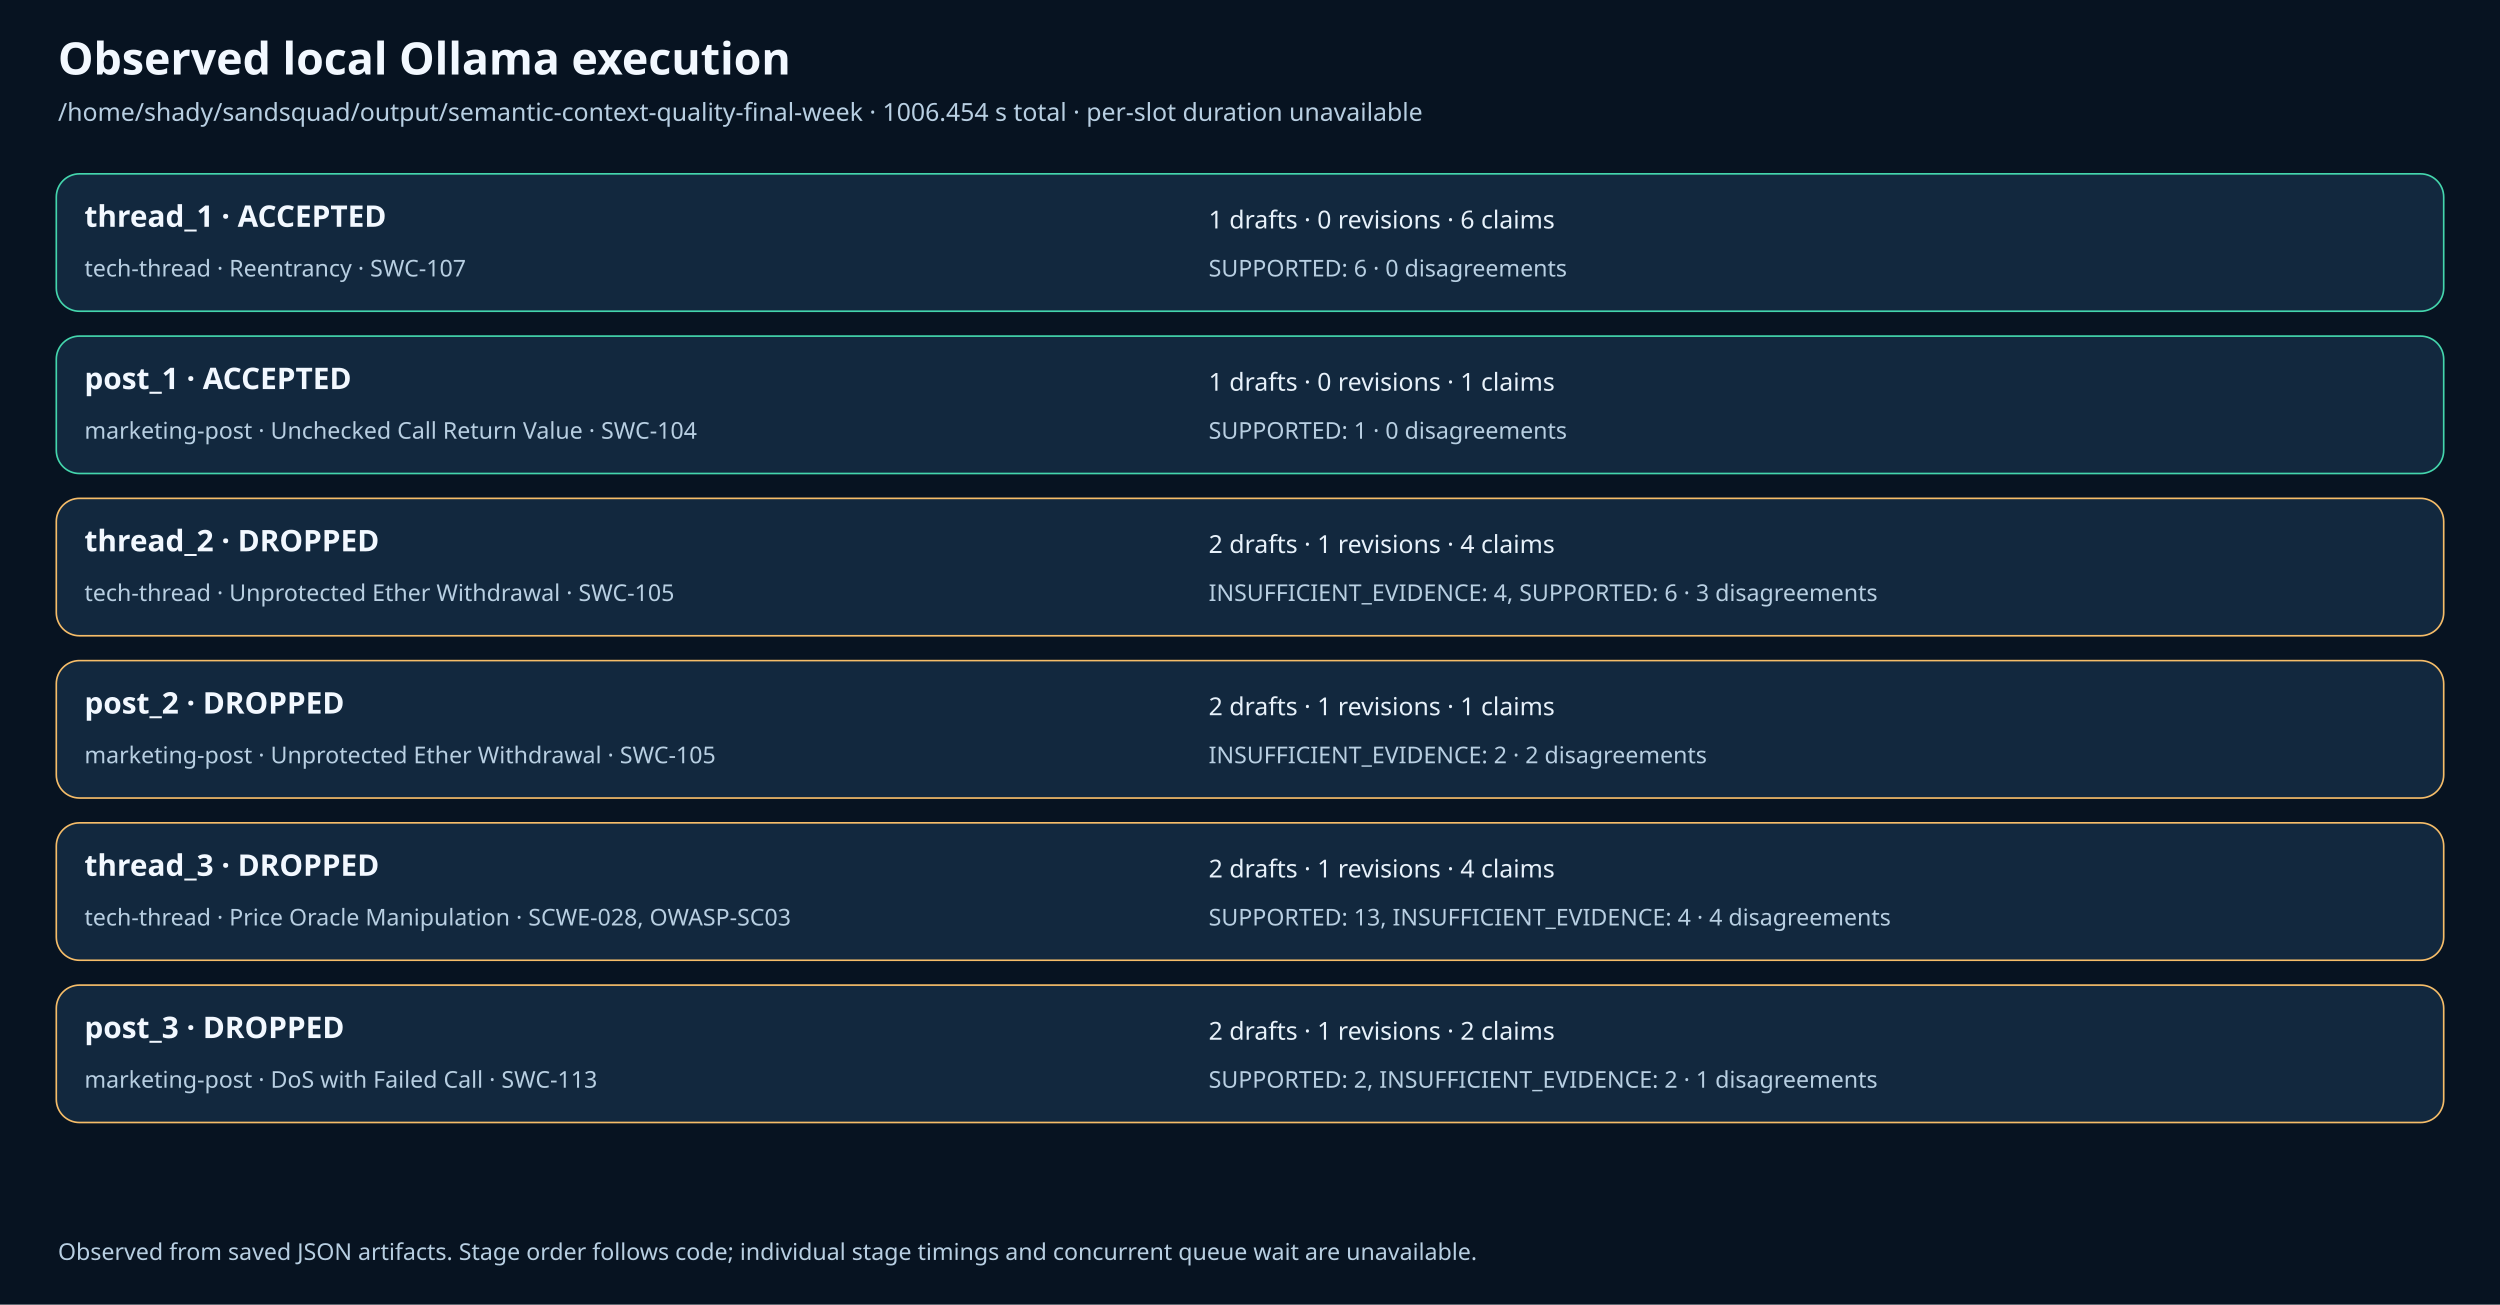
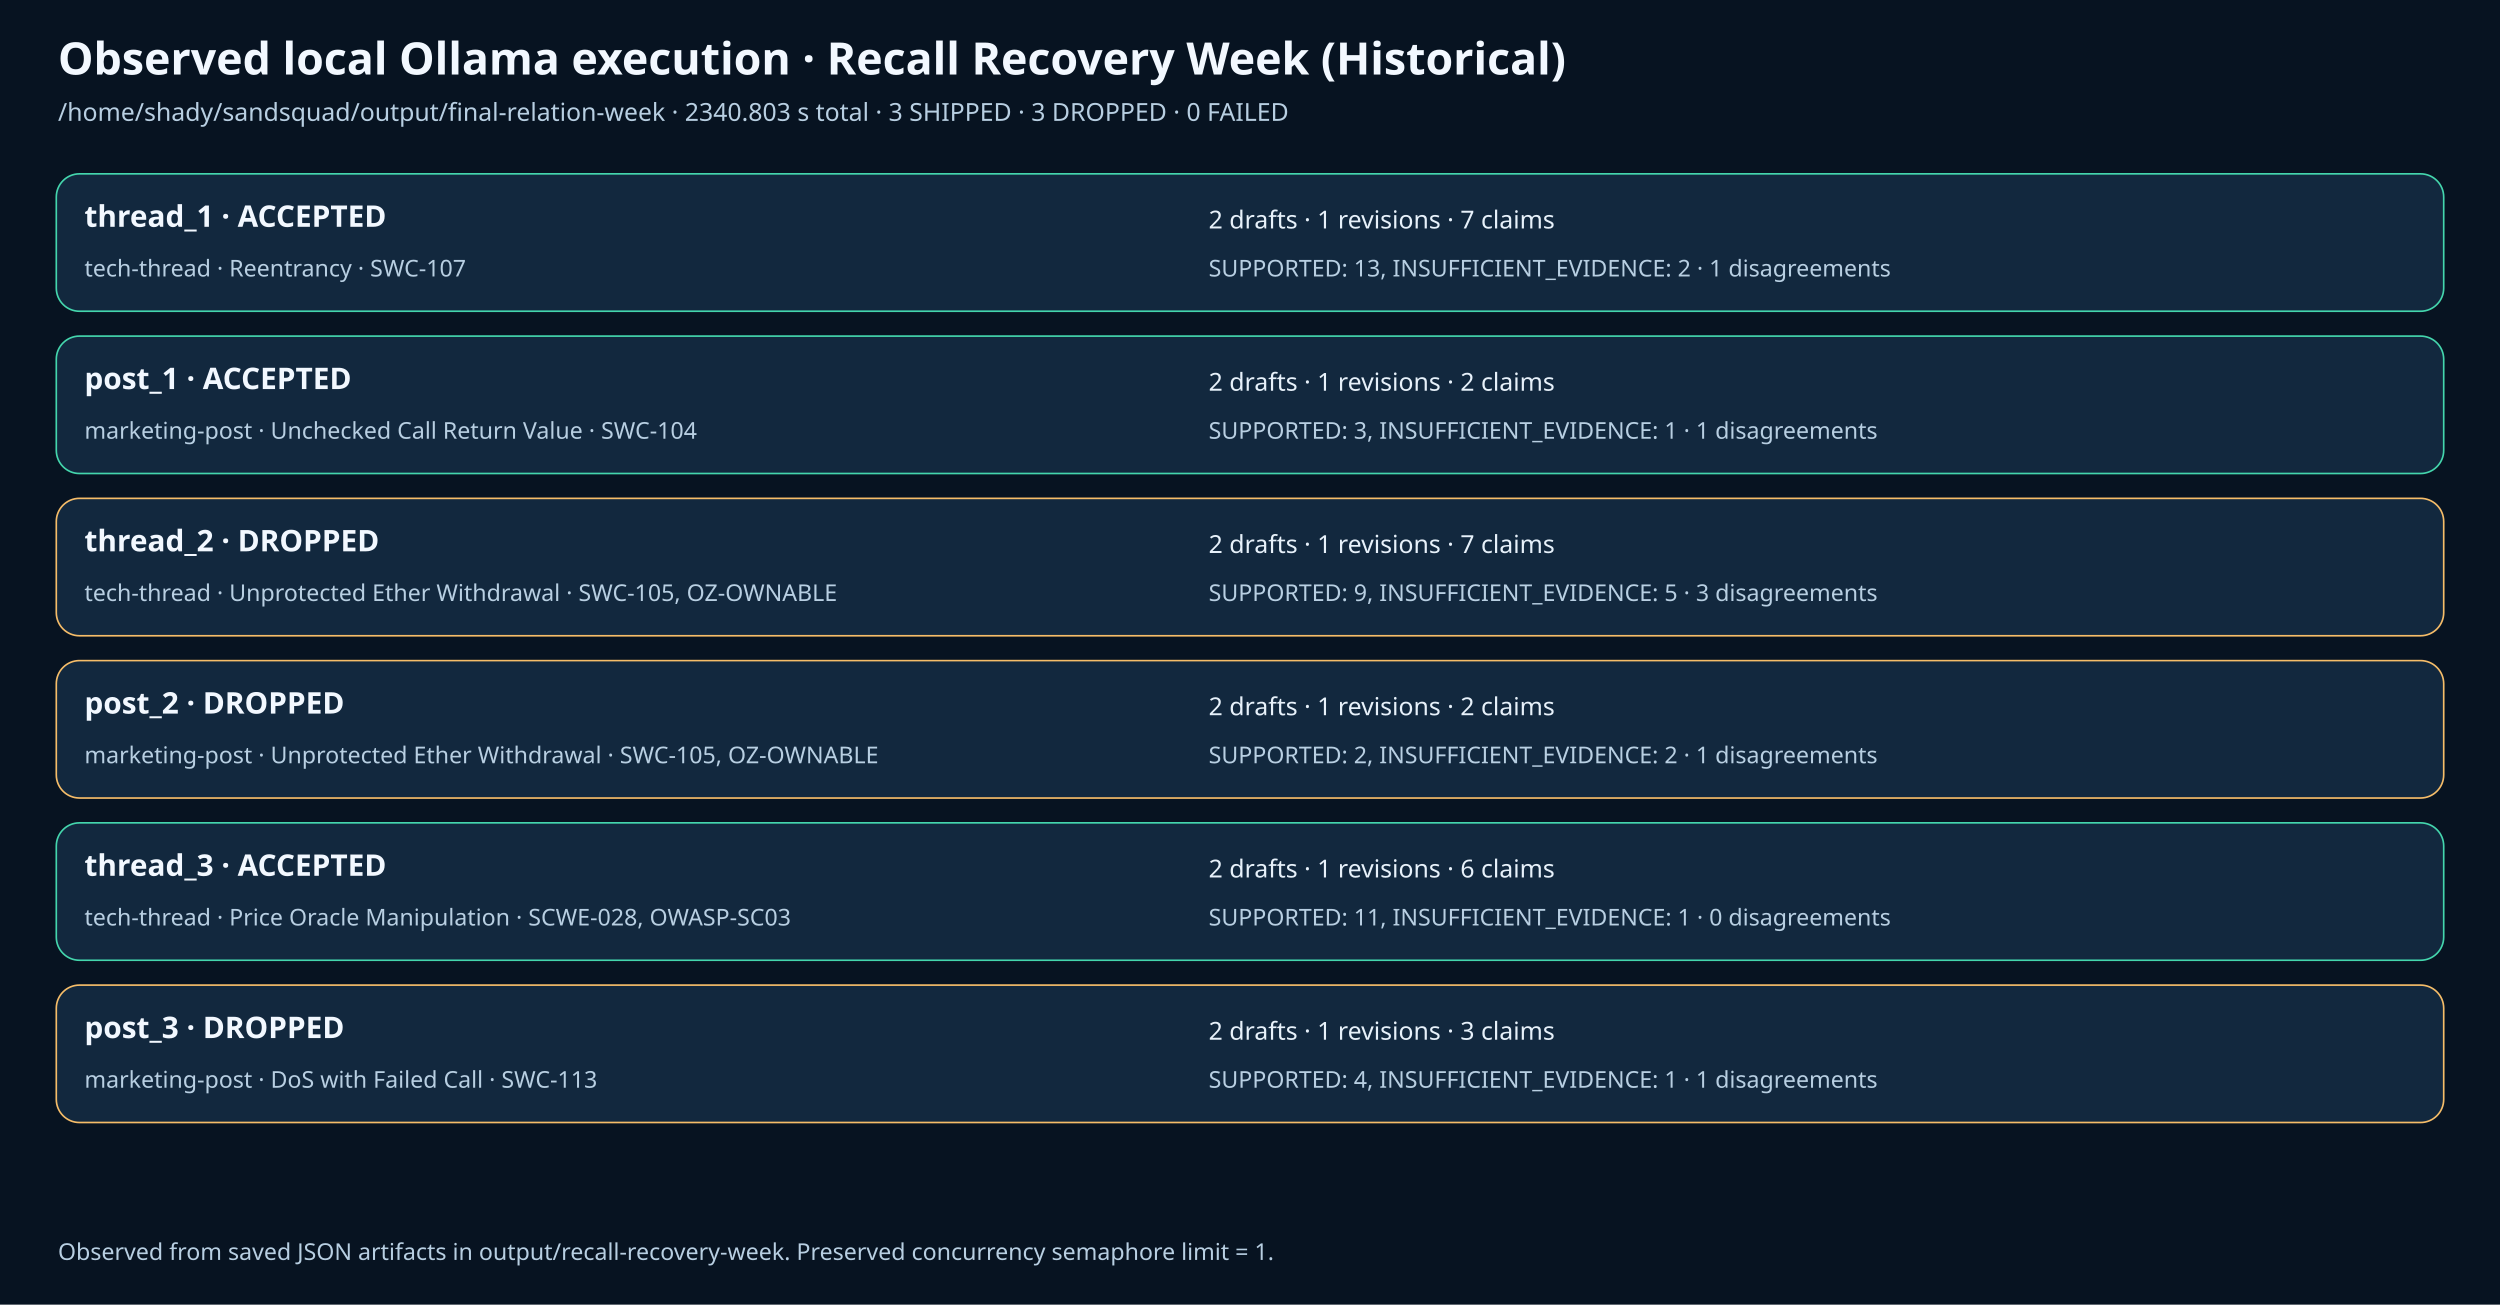
<svg xmlns="http://www.w3.org/2000/svg" viewBox="0 0 1510 788" role="img" aria-label="Observed six-slot final run">
  <rect width="1510" height="788" fill="#071321" />
-   <text x="35" y="45" fill="#f2f8ff" font-family="system-ui" font-size="27" font-weight="700">Observed local Ollama execution</text>
-   <text x="35" y="73" fill="#b8cfe2" font-family="system-ui" font-size="15">/home/shady/sandsquad/output/semantic-context-quality-final-week · 1006.454 s total · per-slot duration unavailable</text>
+   <text x="35" y="45" fill="#f2f8ff" font-family="system-ui" font-size="27" font-weight="700">Observed local Ollama execution · Recall Recovery Week (Historical)</text>
+   <text x="35" y="73" fill="#b8cfe2" font-family="system-ui" font-size="15">/home/shady/sandsquad/output/final-relation-week · 2340.803 s total · 3 SHIPPED · 3 DROPPED · 0 FAILED</text>
  <rect x="34" y="105" width="1442" height="83" rx="14" fill="#12283e" stroke="#44d6ad" />
  <text x="51" y="137" fill="#f2f8ff" font-family="system-ui" font-size="18" font-weight="700">thread_1 · ACCEPTED</text>
  <text x="51" y="167" fill="#b8cfe2" font-family="system-ui" font-size="14">tech-thread · Reentrancy · SWC-107</text>
-   <text x="730" y="138" fill="#e7f1fa" font-family="system-ui" font-size="15">1 drafts · 0 revisions · 6 claims</text>
-   <text x="730" y="167" fill="#b8cfe2" font-family="system-ui" font-size="14">SUPPORTED: 6 · 0 disagreements</text>
+   <text x="730" y="138" fill="#e7f1fa" font-family="system-ui" font-size="15">2 drafts · 1 revisions · 7 claims</text>
+   <text x="730" y="167" fill="#b8cfe2" font-family="system-ui" font-size="14">SUPPORTED: 13, INSUFFICIENT_EVIDENCE: 2 · 1 disagreements</text>
  <rect x="34" y="203" width="1442" height="83" rx="14" fill="#12283e" stroke="#44d6ad" />
  <text x="51" y="235" fill="#f2f8ff" font-family="system-ui" font-size="18" font-weight="700">post_1 · ACCEPTED</text>
  <text x="51" y="265" fill="#b8cfe2" font-family="system-ui" font-size="14">marketing-post · Unchecked Call Return Value · SWC-104</text>
-   <text x="730" y="236" fill="#e7f1fa" font-family="system-ui" font-size="15">1 drafts · 0 revisions · 1 claims</text>
-   <text x="730" y="265" fill="#b8cfe2" font-family="system-ui" font-size="14">SUPPORTED: 1 · 0 disagreements</text>
+   <text x="730" y="236" fill="#e7f1fa" font-family="system-ui" font-size="15">2 drafts · 1 revisions · 2 claims</text>
+   <text x="730" y="265" fill="#b8cfe2" font-family="system-ui" font-size="14">SUPPORTED: 3, INSUFFICIENT_EVIDENCE: 1 · 1 disagreements</text>
  <rect x="34" y="301" width="1442" height="83" rx="14" fill="#12283e" stroke="#f6bd69" />
  <text x="51" y="333" fill="#f2f8ff" font-family="system-ui" font-size="18" font-weight="700">thread_2 · DROPPED</text>
-   <text x="51" y="363" fill="#b8cfe2" font-family="system-ui" font-size="14">tech-thread · Unprotected Ether Withdrawal · SWC-105</text>
-   <text x="730" y="334" fill="#e7f1fa" font-family="system-ui" font-size="15">2 drafts · 1 revisions · 4 claims</text>
-   <text x="730" y="363" fill="#b8cfe2" font-family="system-ui" font-size="14">INSUFFICIENT_EVIDENCE: 4, SUPPORTED: 6 · 3 disagreements</text>
+   <text x="51" y="363" fill="#b8cfe2" font-family="system-ui" font-size="14">tech-thread · Unprotected Ether Withdrawal · SWC-105, OZ-OWNABLE</text>
+   <text x="730" y="334" fill="#e7f1fa" font-family="system-ui" font-size="15">2 drafts · 1 revisions · 7 claims</text>
+   <text x="730" y="363" fill="#b8cfe2" font-family="system-ui" font-size="14">SUPPORTED: 9, INSUFFICIENT_EVIDENCE: 5 · 3 disagreements</text>
  <rect x="34" y="399" width="1442" height="83" rx="14" fill="#12283e" stroke="#f6bd69" />
  <text x="51" y="431" fill="#f2f8ff" font-family="system-ui" font-size="18" font-weight="700">post_2 · DROPPED</text>
-   <text x="51" y="461" fill="#b8cfe2" font-family="system-ui" font-size="14">marketing-post · Unprotected Ether Withdrawal · SWC-105</text>
-   <text x="730" y="432" fill="#e7f1fa" font-family="system-ui" font-size="15">2 drafts · 1 revisions · 1 claims</text>
-   <text x="730" y="461" fill="#b8cfe2" font-family="system-ui" font-size="14">INSUFFICIENT_EVIDENCE: 2 · 2 disagreements</text>
-   <rect x="34" y="497" width="1442" height="83" rx="14" fill="#12283e" stroke="#f6bd69" />
-   <text x="51" y="529" fill="#f2f8ff" font-family="system-ui" font-size="18" font-weight="700">thread_3 · DROPPED</text>
+   <text x="51" y="461" fill="#b8cfe2" font-family="system-ui" font-size="14">marketing-post · Unprotected Ether Withdrawal · SWC-105, OZ-OWNABLE</text>
+   <text x="730" y="432" fill="#e7f1fa" font-family="system-ui" font-size="15">2 drafts · 1 revisions · 2 claims</text>
+   <text x="730" y="461" fill="#b8cfe2" font-family="system-ui" font-size="14">SUPPORTED: 2, INSUFFICIENT_EVIDENCE: 2 · 1 disagreements</text>
+   <rect x="34" y="497" width="1442" height="83" rx="14" fill="#12283e" stroke="#44d6ad" />
+   <text x="51" y="529" fill="#f2f8ff" font-family="system-ui" font-size="18" font-weight="700">thread_3 · ACCEPTED</text>
  <text x="51" y="559" fill="#b8cfe2" font-family="system-ui" font-size="14">tech-thread · Price Oracle Manipulation · SCWE-028, OWASP-SC03</text>
-   <text x="730" y="530" fill="#e7f1fa" font-family="system-ui" font-size="15">2 drafts · 1 revisions · 4 claims</text>
-   <text x="730" y="559" fill="#b8cfe2" font-family="system-ui" font-size="14">SUPPORTED: 13, INSUFFICIENT_EVIDENCE: 4 · 4 disagreements</text>
+   <text x="730" y="530" fill="#e7f1fa" font-family="system-ui" font-size="15">2 drafts · 1 revisions · 6 claims</text>
+   <text x="730" y="559" fill="#b8cfe2" font-family="system-ui" font-size="14">SUPPORTED: 11, INSUFFICIENT_EVIDENCE: 1 · 0 disagreements</text>
  <rect x="34" y="595" width="1442" height="83" rx="14" fill="#12283e" stroke="#f6bd69" />
  <text x="51" y="627" fill="#f2f8ff" font-family="system-ui" font-size="18" font-weight="700">post_3 · DROPPED</text>
  <text x="51" y="657" fill="#b8cfe2" font-family="system-ui" font-size="14">marketing-post · DoS with Failed Call · SWC-113</text>
-   <text x="730" y="628" fill="#e7f1fa" font-family="system-ui" font-size="15">2 drafts · 1 revisions · 2 claims</text>
-   <text x="730" y="657" fill="#b8cfe2" font-family="system-ui" font-size="14">SUPPORTED: 2, INSUFFICIENT_EVIDENCE: 2 · 1 disagreements</text>
-   <text x="35" y="761" fill="#b8cfe2" font-family="system-ui" font-size="14">Observed from saved JSON artifacts. Stage order follows code; individual stage timings and concurrent queue wait are unavailable.</text>
+   <text x="730" y="628" fill="#e7f1fa" font-family="system-ui" font-size="15">2 drafts · 1 revisions · 3 claims</text>
+   <text x="730" y="657" fill="#b8cfe2" font-family="system-ui" font-size="14">SUPPORTED: 4, INSUFFICIENT_EVIDENCE: 1 · 1 disagreements</text>
+   <text x="35" y="761" fill="#b8cfe2" font-family="system-ui" font-size="14">Observed from saved JSON artifacts in output/recall-recovery-week. Preserved concurrency semaphore limit = 1.</text>
</svg>
